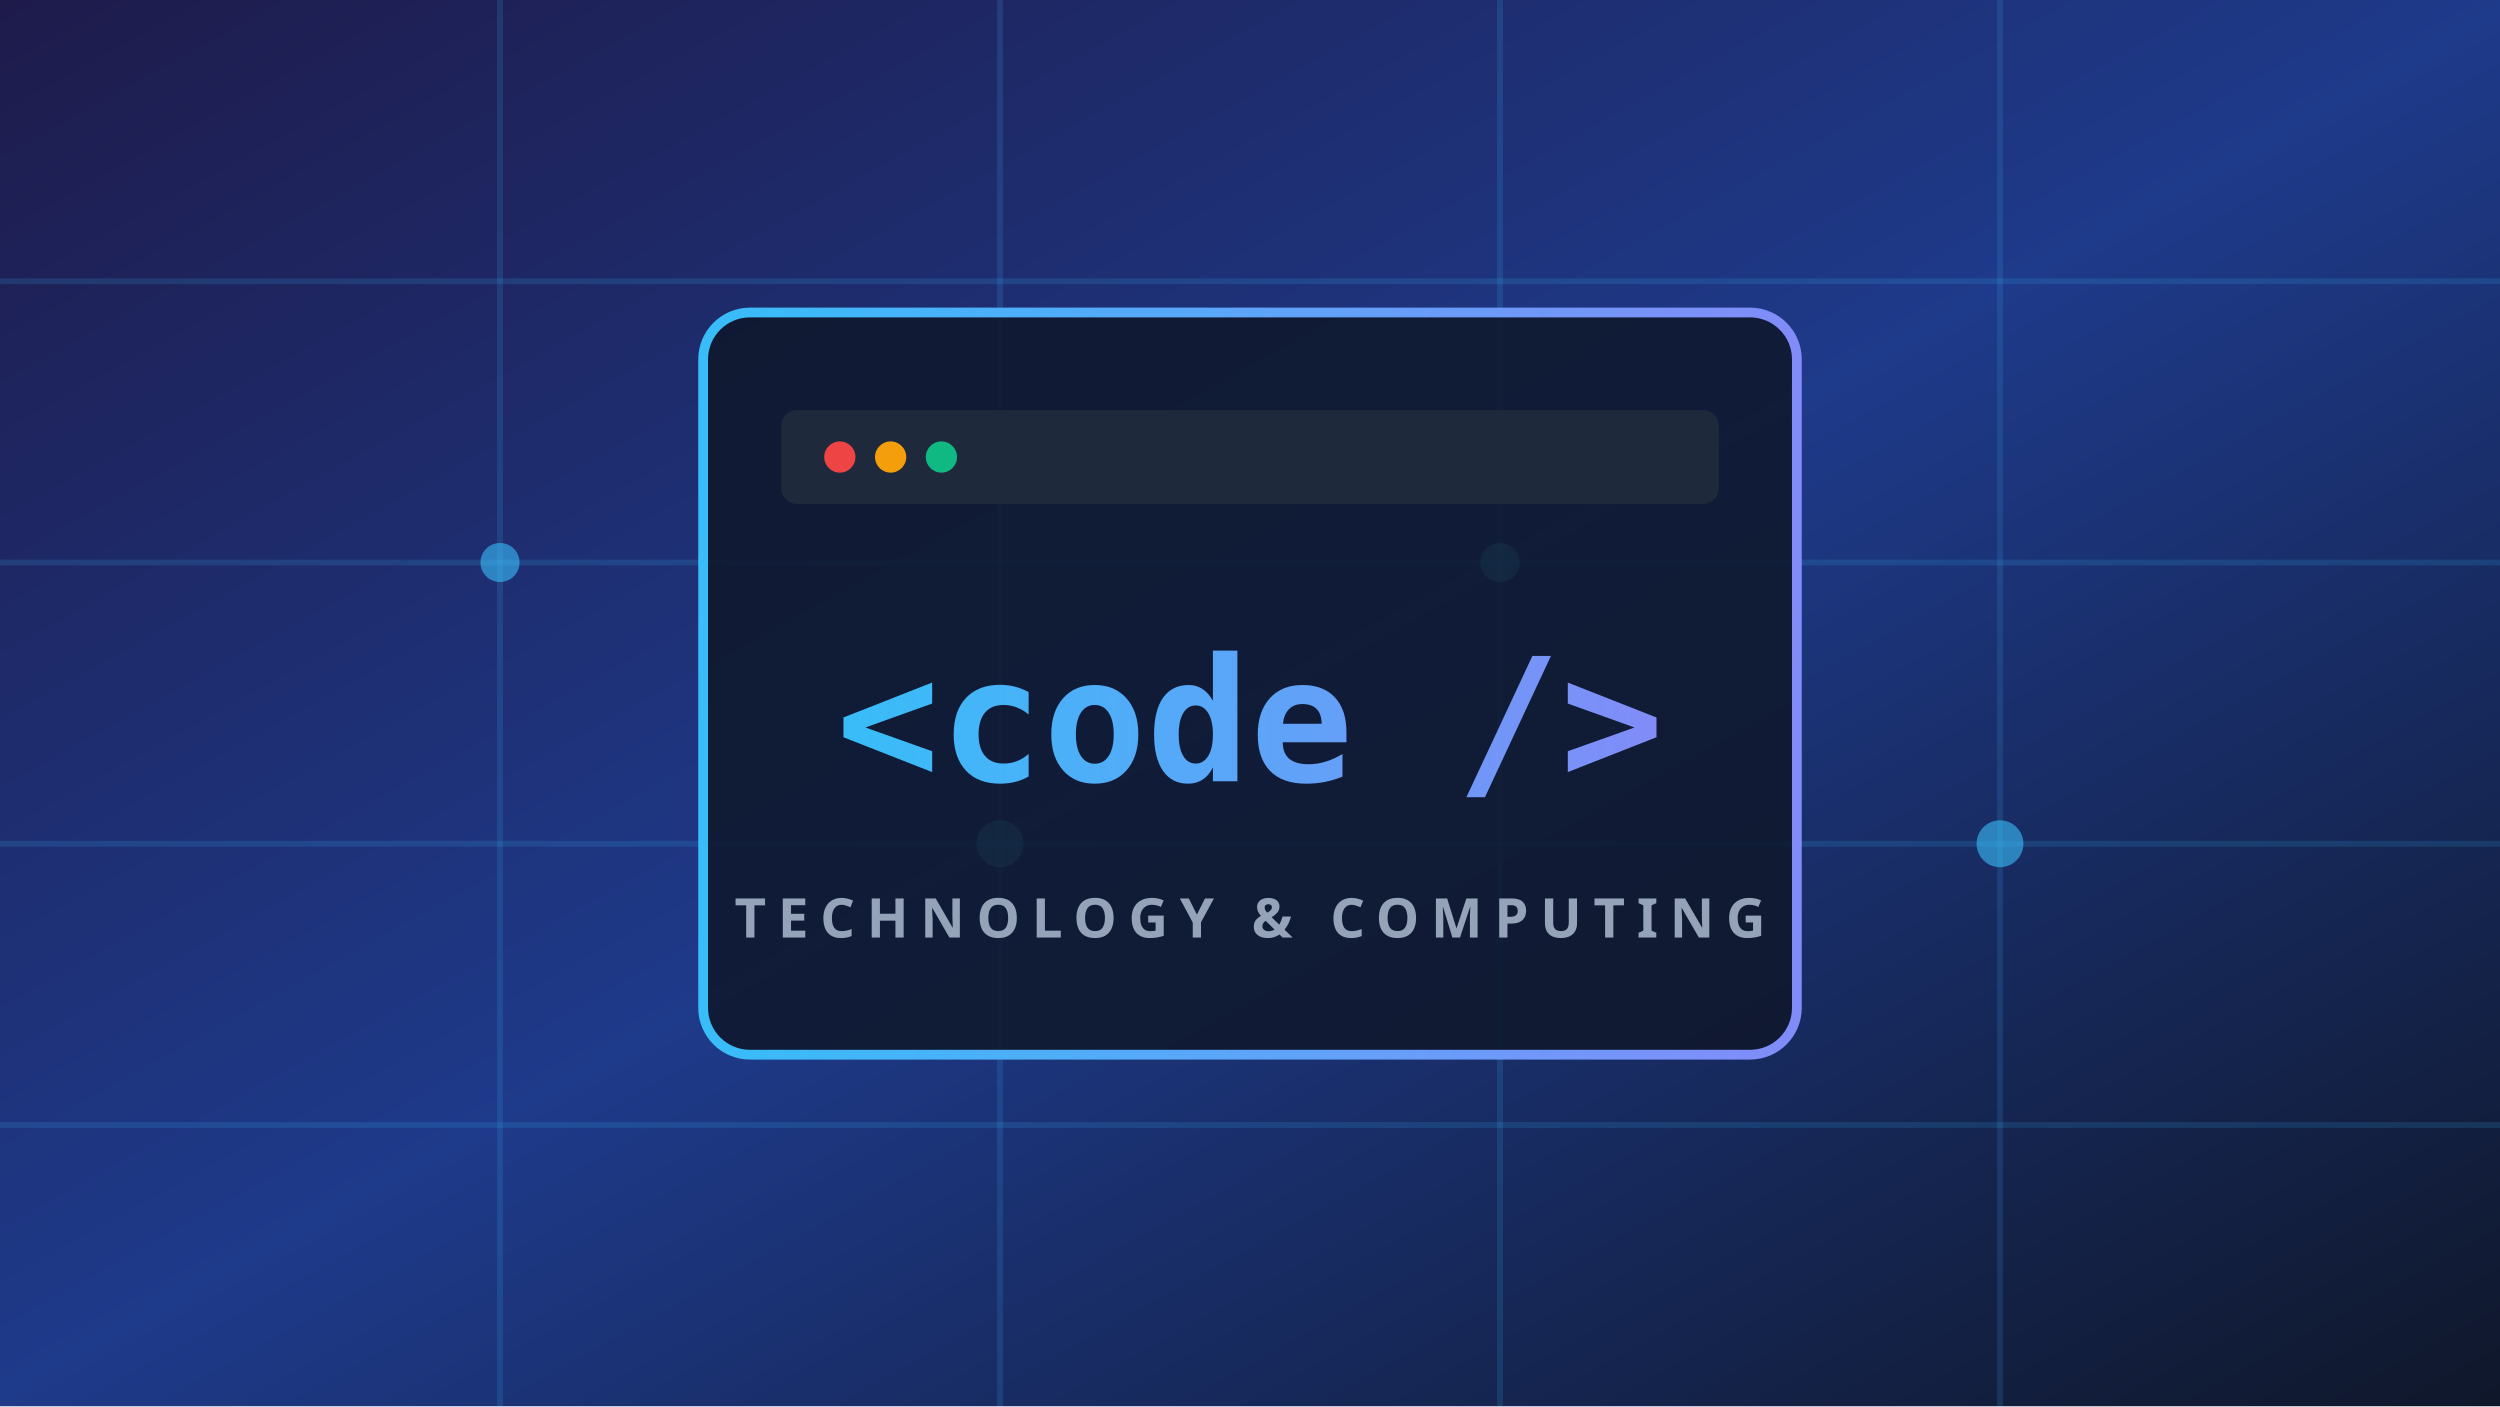
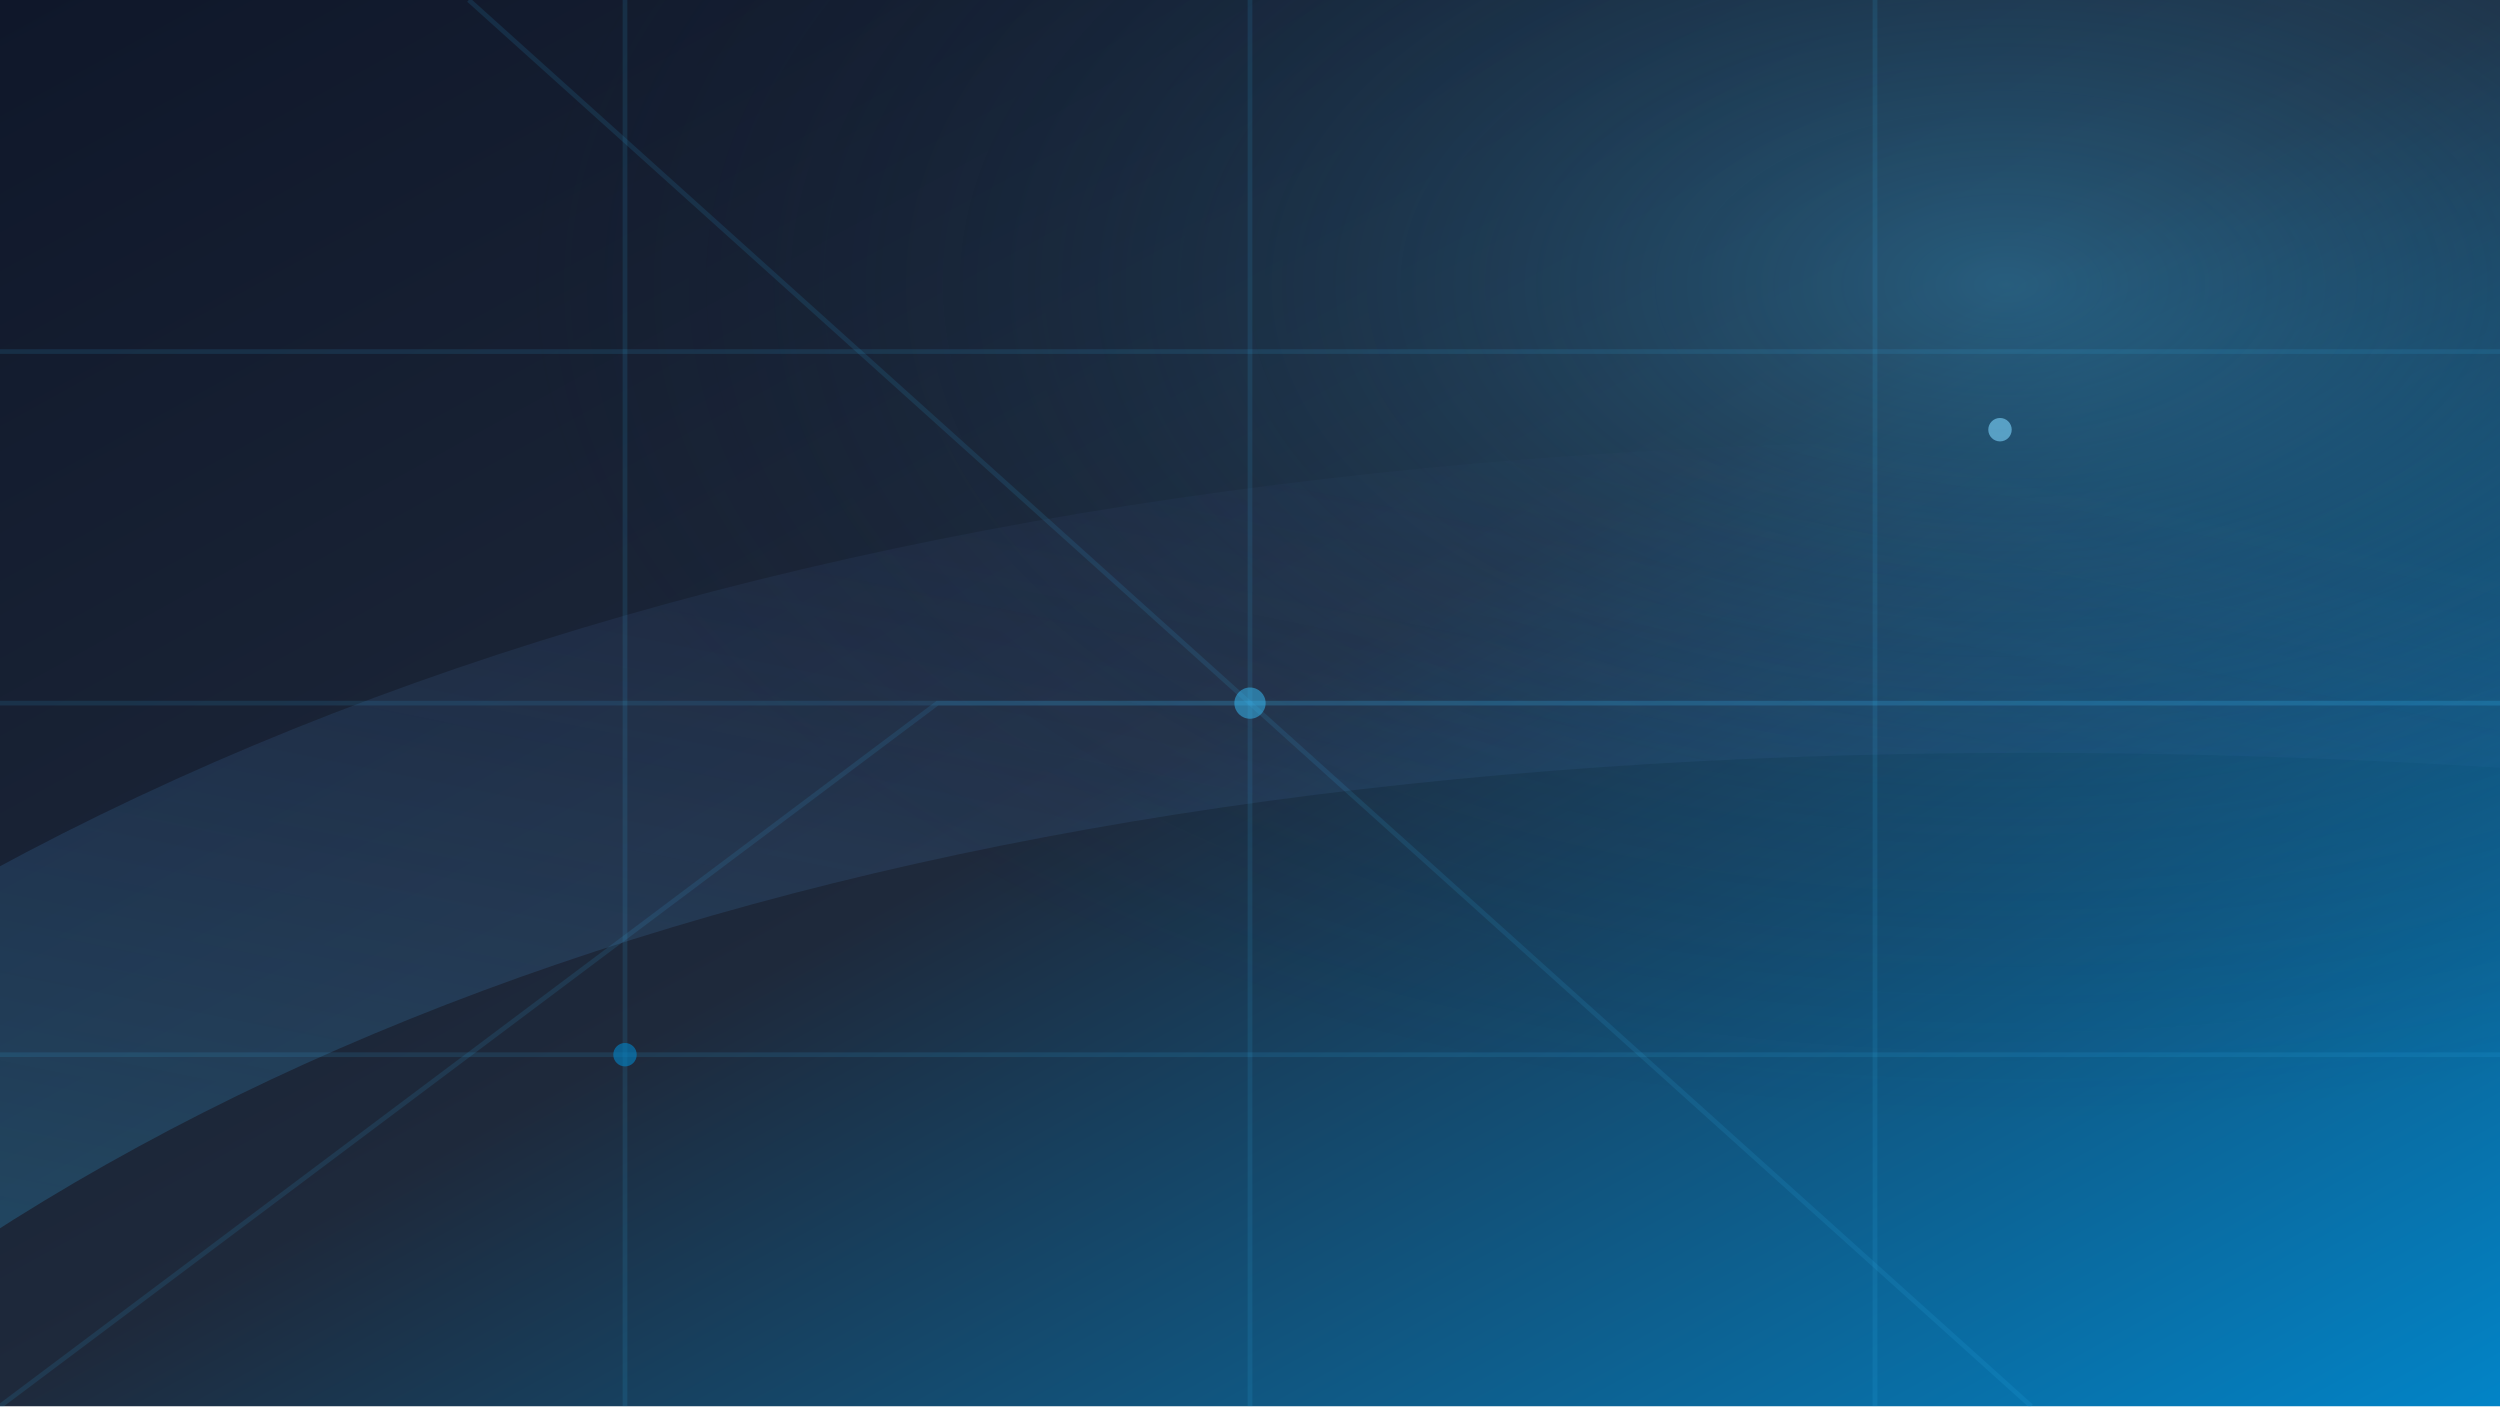
<svg xmlns="http://www.w3.org/2000/svg" viewBox="0 0 640 360" width="100%" height="100%">
  <defs>
-     <linearGradient id="bg" x1="0%" y1="0%" x2="100%" y2="100%">
-       <stop offset="0%" stop-color="#1e1b4b" />
-       <stop offset="50%" stop-color="#1e3a8a" />
-       <stop offset="100%" stop-color="#0f172a" />
+     <linearGradient id="tech-bg" x1="0%" y1="0%" x2="100%" y2="100%">
+       <stop offset="0%" stop-color="#0f172a" />
+       <stop offset="50%" stop-color="#1e293b" />
+       <stop offset="100%" stop-color="#0284c7" />
    </linearGradient>
-     <linearGradient id="accent" x1="0%" y1="0%" x2="100%" y2="0%">
-       <stop offset="0%" stop-color="#38bdf8" />
-       <stop offset="100%" stop-color="#818cf8" />
+     <linearGradient id="tech-glow" x1="0%" y1="100%" x2="100%" y2="0%">
+       <stop offset="0%" stop-color="#38bdf8" stop-opacity="0.2" />
+       <stop offset="100%" stop-color="#818cf8" stop-opacity="0" />
    </linearGradient>
+     <radialGradient id="tech-light" cx="80%" cy="20%" r="60%">
+       <stop offset="0%" stop-color="#38bdf8" stop-opacity="0.35" />
+       <stop offset="100%" stop-color="#0f172a" stop-opacity="0" />
+     </radialGradient>
  </defs>
-   <rect width="640" height="360" fill="url(#bg)" />
-   <g stroke="#38bdf8" stroke-opacity="0.15" stroke-width="1.5">
-     <line x1="0" y1="72" x2="640" y2="72" />
-     <line x1="0" y1="144" x2="640" y2="144" />
-     <line x1="0" y1="216" x2="640" y2="216" />
-     <line x1="0" y1="288" x2="640" y2="288" />
-     <line x1="128" y1="0" x2="128" y2="360" />
-     <line x1="256" y1="0" x2="256" y2="360" />
-     <line x1="384" y1="0" x2="384" y2="360" />
-     <line x1="512" y1="0" x2="512" y2="360" />
+   <rect width="640" height="360" fill="url(#tech-bg)" />
+   <rect width="640" height="360" fill="url(#tech-light)" />
+   <g stroke="#38bdf8" stroke-opacity="0.12" stroke-width="1.2">
+     <line x1="0" y1="90" x2="640" y2="90" />
+     <line x1="0" y1="180" x2="640" y2="180" />
+     <line x1="0" y1="270" x2="640" y2="270" />
+     <line x1="160" y1="0" x2="160" y2="360" />
+     <line x1="320" y1="0" x2="320" y2="360" />
+     <line x1="480" y1="0" x2="480" y2="360" />
+     <path d="M0,360 L240,180 L640,180" fill="none" />
+     <path d="M120,0 L320,180 L520,360" fill="none" />
  </g>
-   <g fill="#38bdf8" opacity="0.6">
-     <circle cx="128" cy="144" r="5" />
-     <circle cx="256" cy="216" r="6" />
-     <circle cx="384" cy="144" r="5" />
-     <circle cx="512" cy="216" r="6" />
-   </g>
-   <rect x="180" y="80" width="280" height="190" rx="12" fill="#0f172a" fill-opacity="0.85" stroke="url(#accent)" stroke-width="2.5" />
-   <rect x="200" y="105" width="240" height="24" rx="4" fill="#1e293b" />
-   <circle cx="215" cy="117" r="4" fill="#ef4444" />
-   <circle cx="228" cy="117" r="4" fill="#f59e0b" />
-   <circle cx="241" cy="117" r="4" fill="#10b981" />
-   <text x="320" y="200" font-family="monospace" font-size="44" font-weight="bold" fill="url(#accent)" text-anchor="middle">&lt;code /&gt;</text>
-   <text x="320" y="240" font-family="sans-serif" font-size="14" font-weight="600" fill="#94a3b8" letter-spacing="3" text-anchor="middle">TECHNOLOGY &amp; COMPUTING</text>
+   <path d="M-50,300 Q200,120 690,160" fill="none" stroke="url(#tech-glow)" stroke-width="80" />
+   <circle cx="512" cy="110" r="3" fill="#7dd3fc" opacity="0.6" />
+   <circle cx="320" cy="180" r="4" fill="#38bdf8" opacity="0.5" />
+   <circle cx="160" cy="270" r="3" fill="#0284c7" opacity="0.6" />
</svg>
